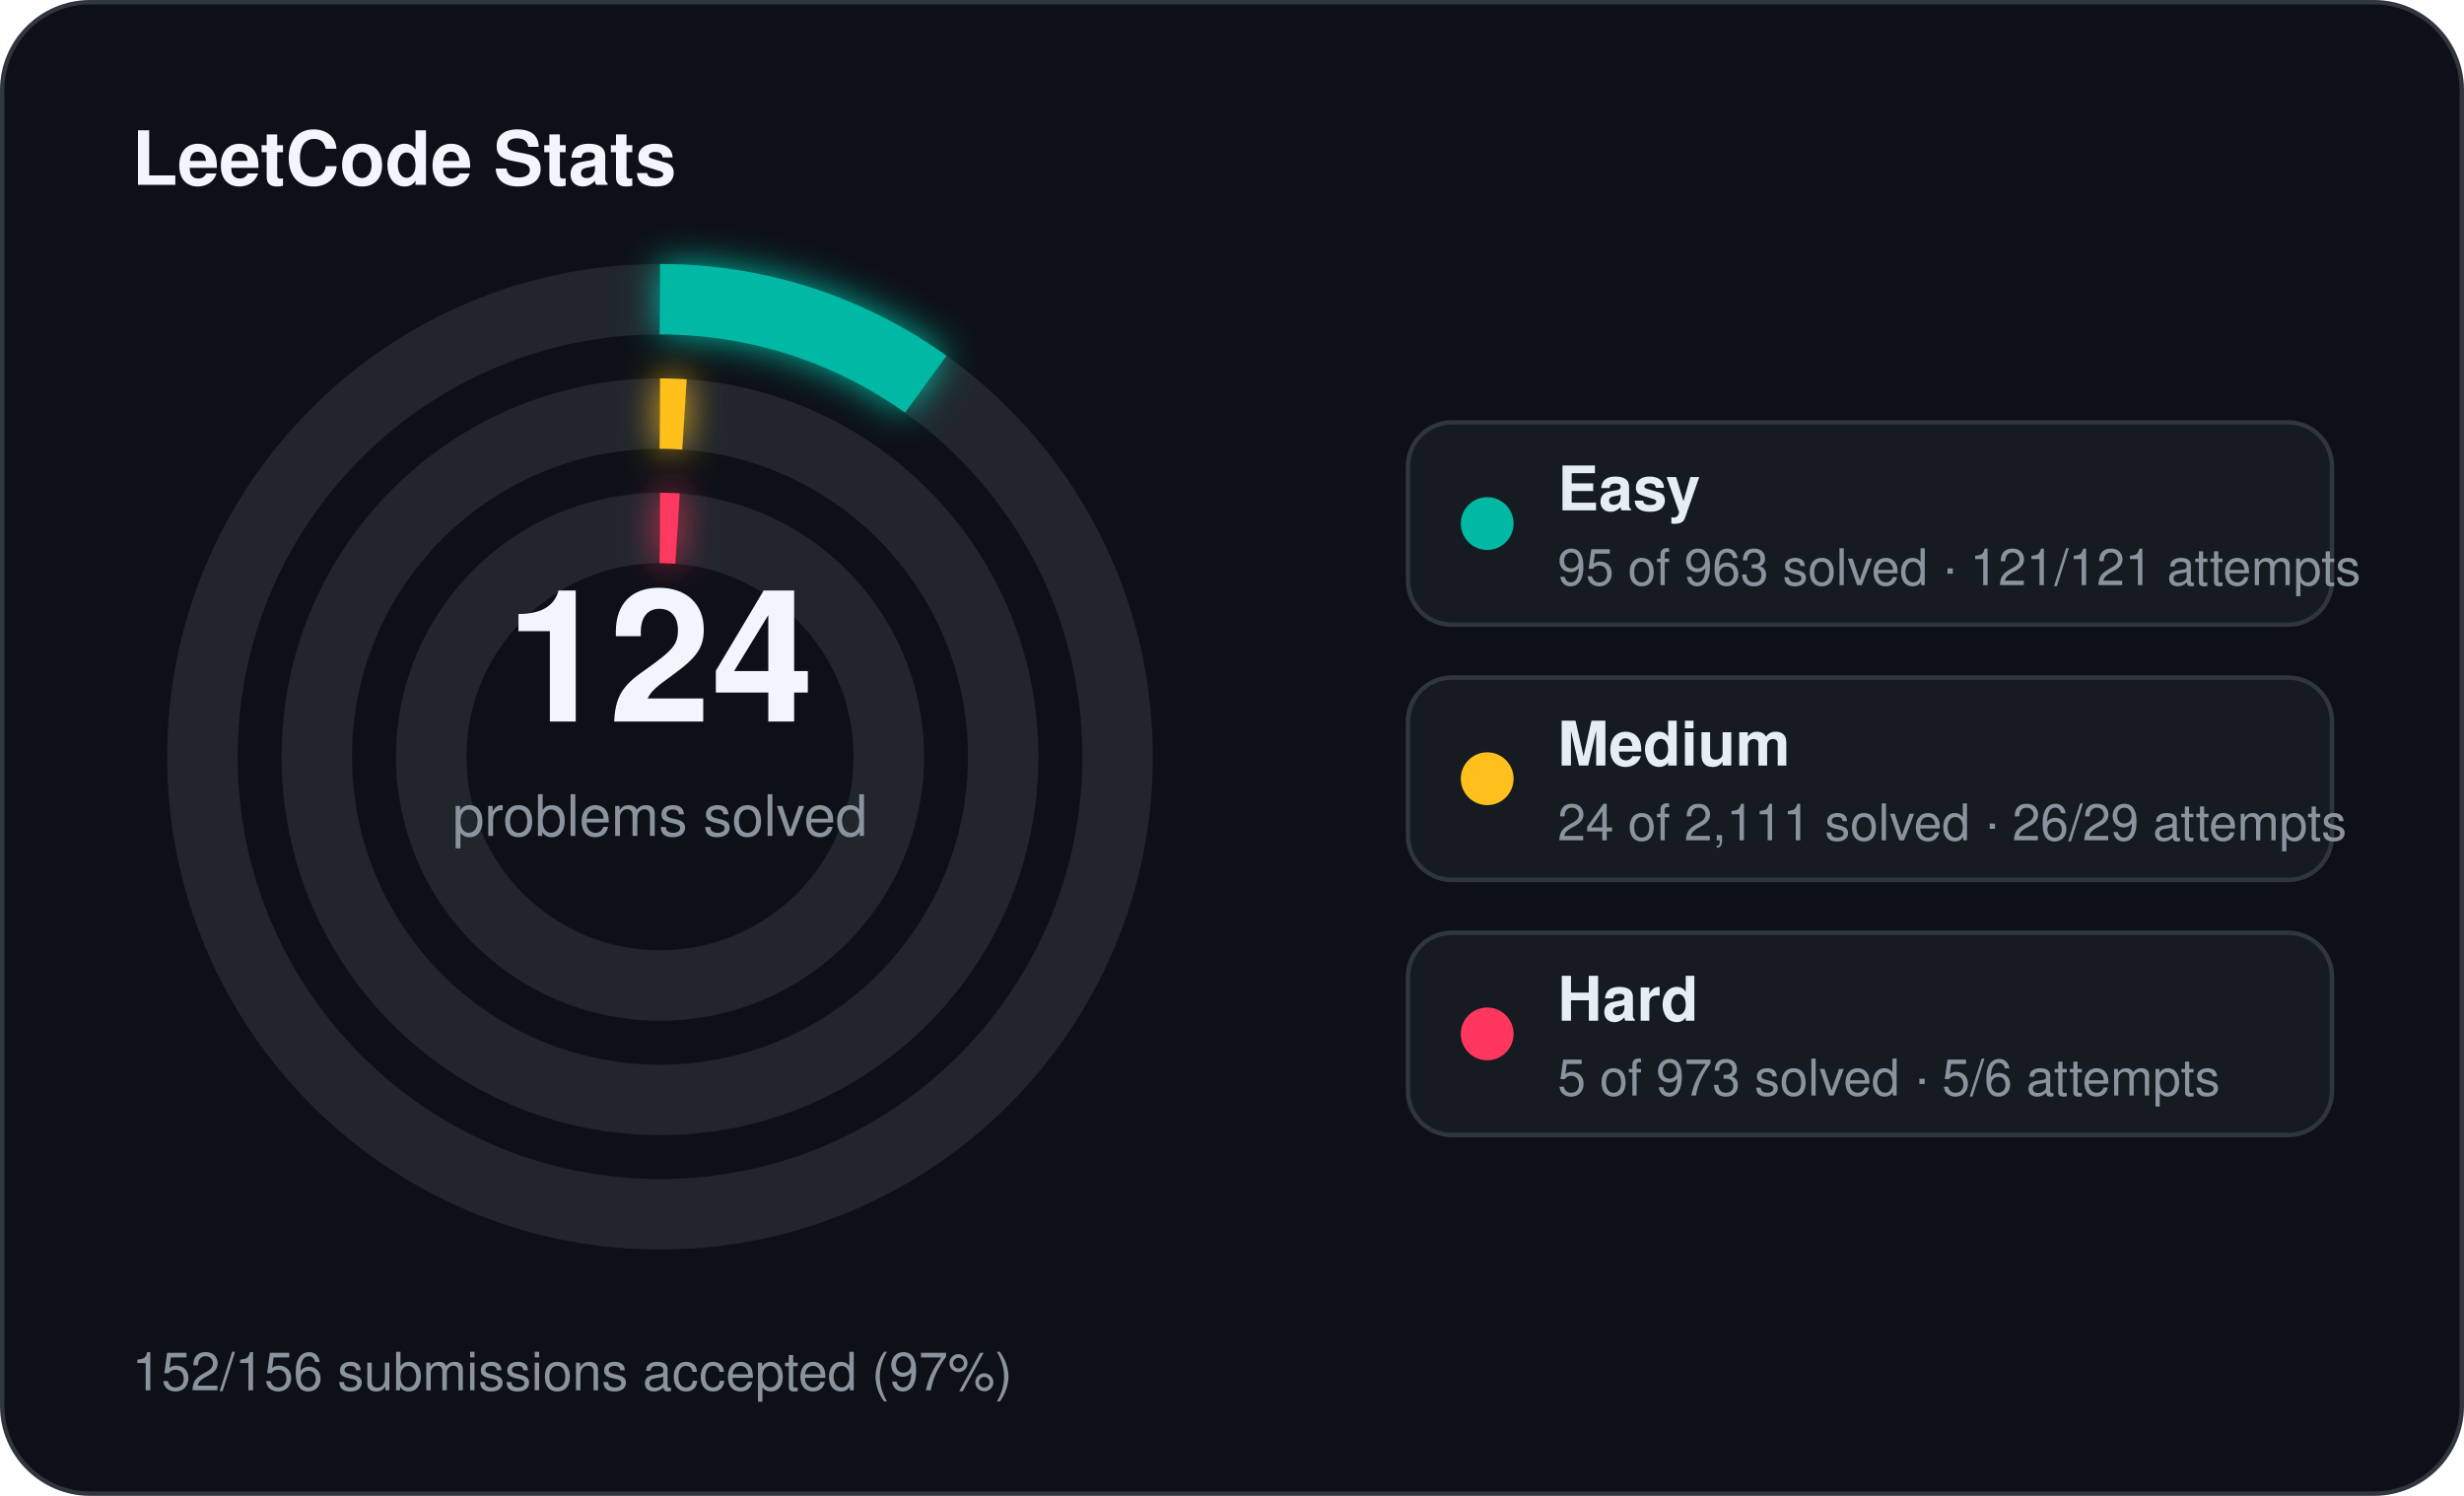
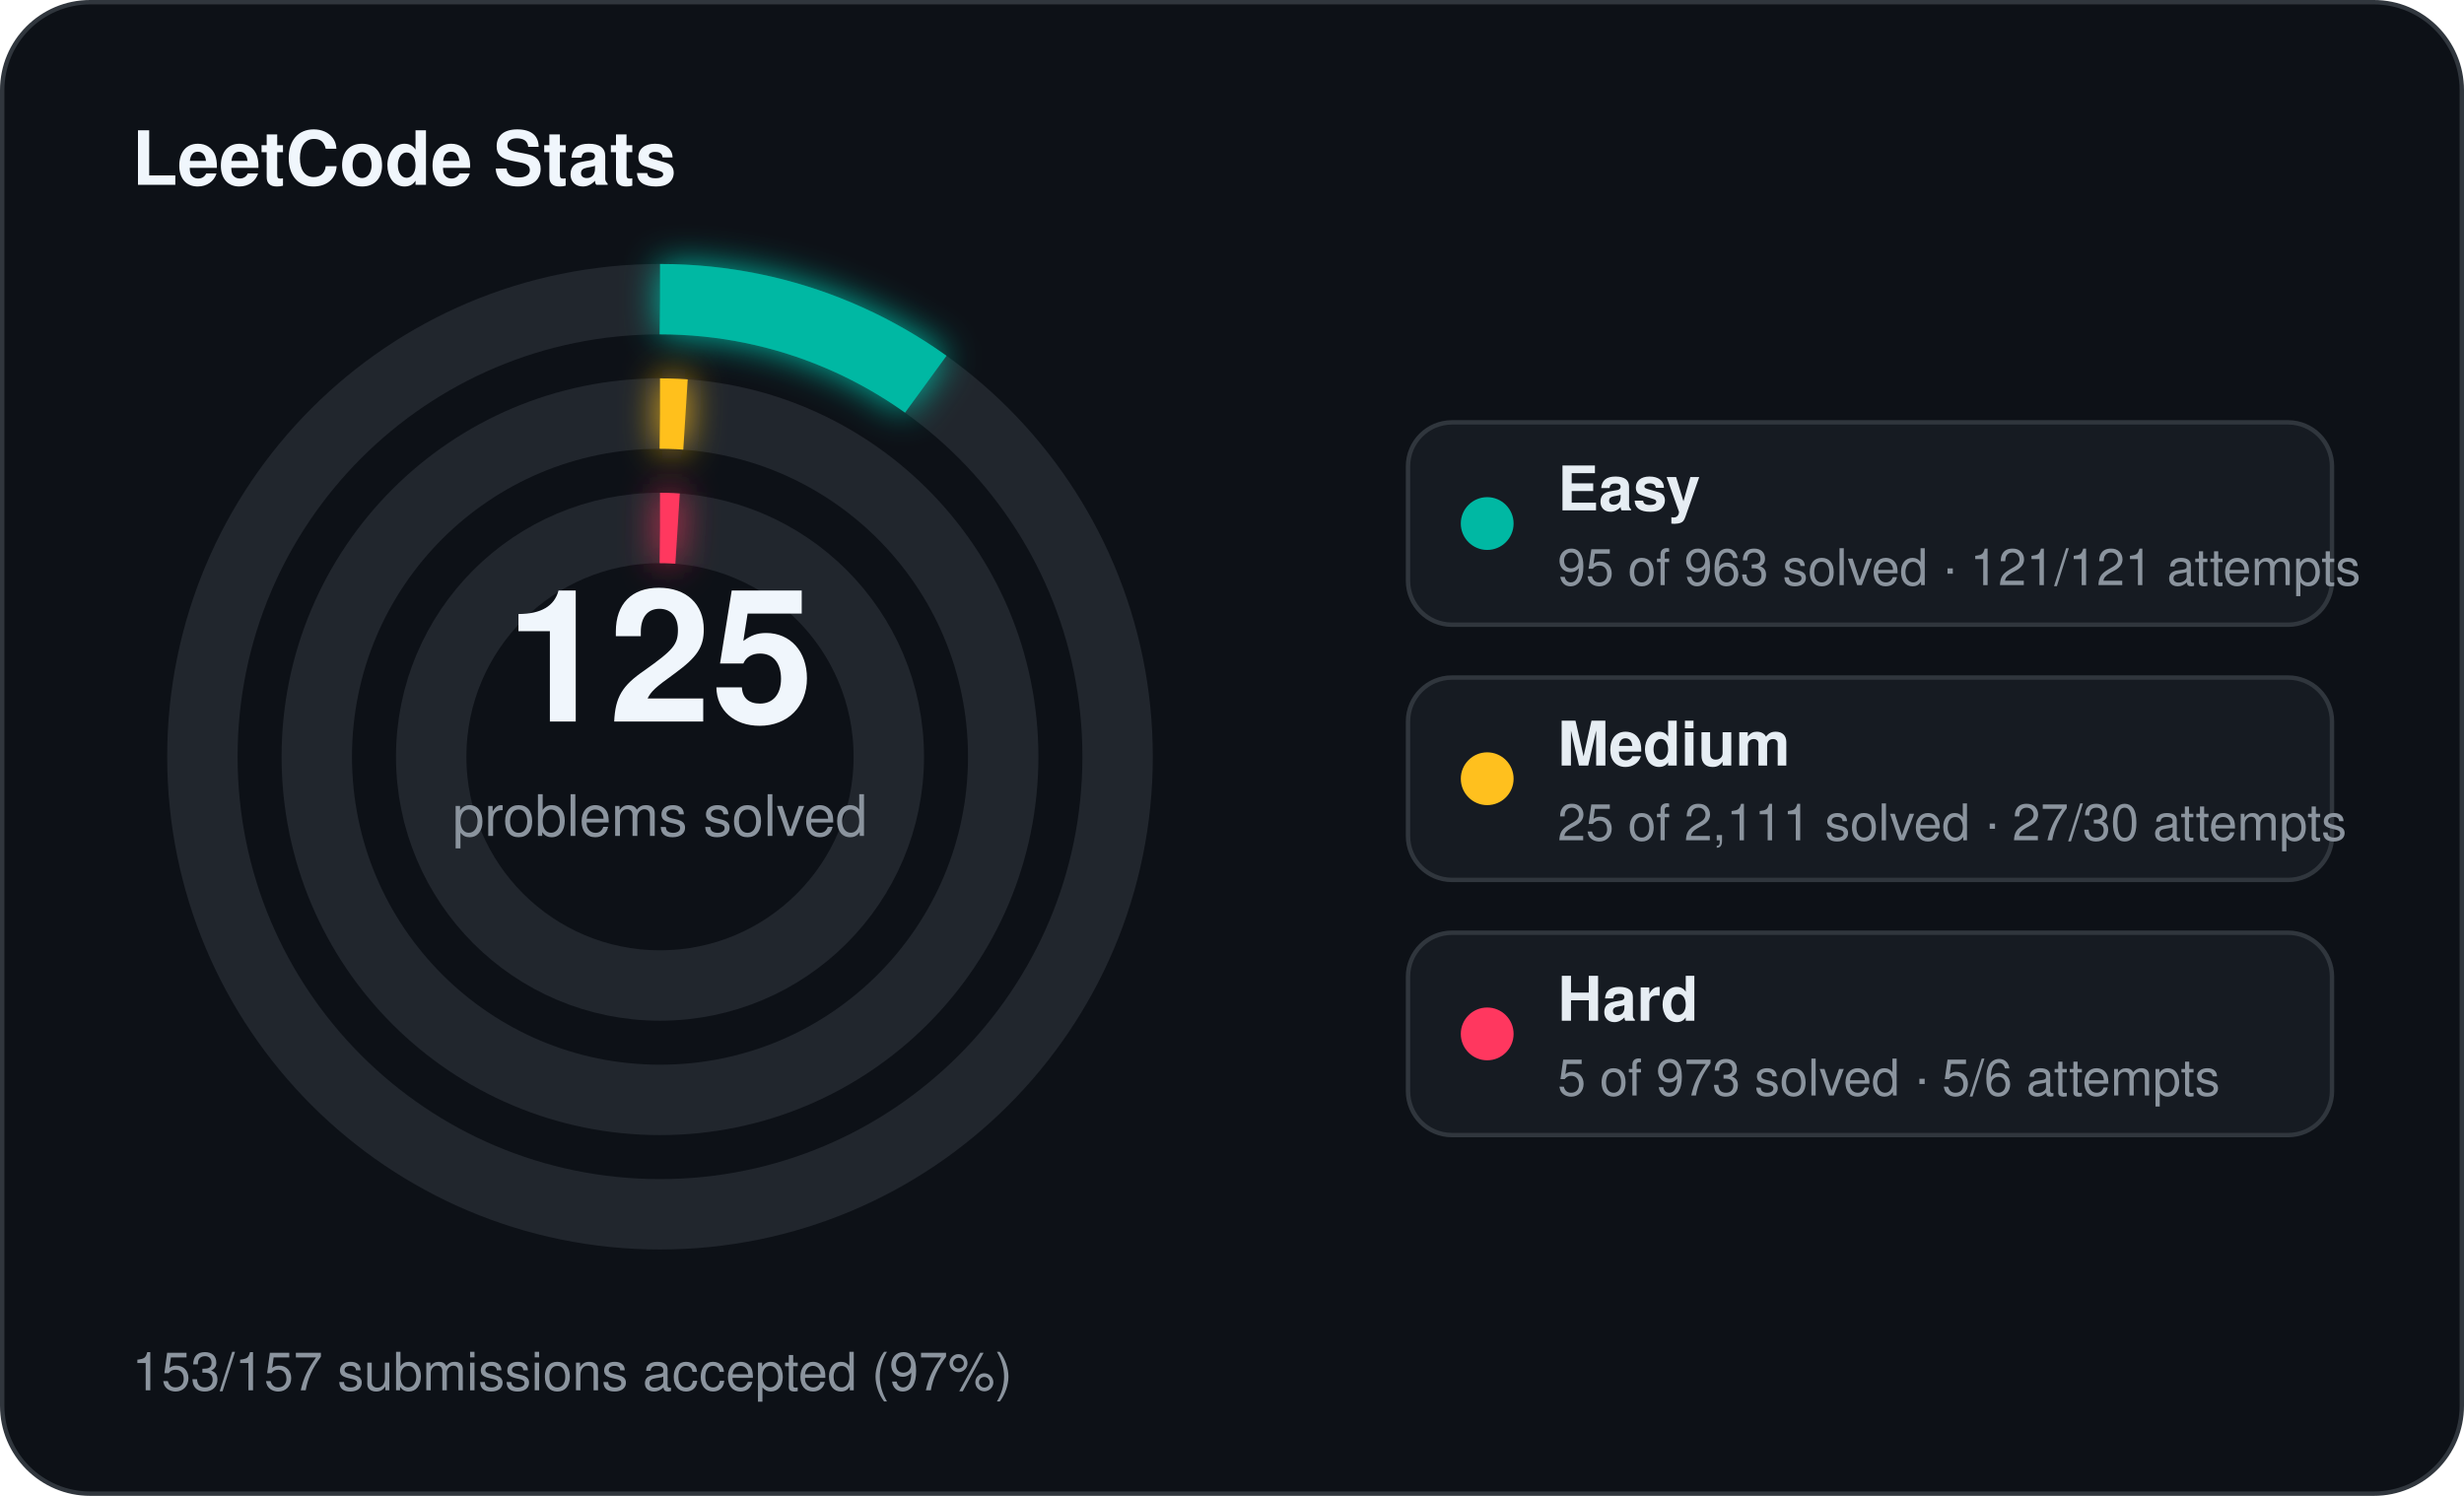
<svg xmlns="http://www.w3.org/2000/svg" width="560" height="340" viewBox="0 0 560 340">
  <defs>
    <filter id="stats-glow" x="-60%" y="-60%" width="220%" height="220%">
      <feGaussianBlur stdDeviation="4" result="blur" />
      <feMerge>
        <feMergeNode in="blur" />
        <feMergeNode in="SourceGraphic" />
      </feMerge>
    </filter>
  </defs>
  <rect x="0.5" y="0.5" width="559" height="339" rx="20" fill="#0d1117" stroke="#30363d" stroke-width="1" />
  <text x="30" y="42" fill="#f0f6fc" font-family="Segoe UI, Helvetica, Arial, sans-serif" font-size="17" font-weight="700">LeetCode Stats</text>
  <circle cx="150" cy="172" r="104" fill="none" stroke="#21262d" stroke-width="16" />
  <circle cx="150" cy="172" r="104" fill="none" stroke="#00b8a3" stroke-width="16" stroke-linecap="butt" stroke-dasharray="64.46 653.45" transform="rotate(-90 150 172)" filter="url(#stats-glow)" />
  <circle cx="150" cy="172" r="78" fill="none" stroke="#21262d" stroke-width="16" />
-   <circle cx="150" cy="172" r="78" fill="none" stroke="#ffc01e" stroke-width="16" stroke-linecap="butt" stroke-dasharray="5.57 490.09" transform="rotate(-90 150 172)" filter="url(#stats-glow)" />
+   <circle cx="150" cy="172" r="78" fill="none" stroke="#ffc01e" stroke-width="16" stroke-linecap="butt" stroke-dasharray="5.80 490.09" transform="rotate(-90 150 172)" filter="url(#stats-glow)" />
  <circle cx="150" cy="172" r="52" fill="none" stroke="#21262d" stroke-width="16" />
  <circle cx="150" cy="172" r="52" fill="none" stroke="#ff375f" stroke-width="16" stroke-linecap="butt" stroke-dasharray="4.00 326.73" transform="rotate(-90 150 172)" filter="url(#stats-glow)" />
-   <text x="150" y="164" text-anchor="middle" fill="#f0f6fc" font-family="Segoe UI, Helvetica, Arial, sans-serif" font-size="42" font-weight="700">124</text>
+   <text x="150" y="164" text-anchor="middle" fill="#f0f6fc" font-family="Segoe UI, Helvetica, Arial, sans-serif" font-size="42" font-weight="700">125</text>
  <text x="150" y="190" text-anchor="middle" fill="#8b949e" font-family="Segoe UI, Helvetica, Arial, sans-serif" font-size="13">problems solved</text>
  <rect x="320" y="96" width="210" height="46" rx="10" fill="#161b22" stroke="#30363d" stroke-width="1" />
  <circle cx="338" cy="119" r="6" fill="#00b8a3" />
  <text x="354" y="116" fill="#e6edf3" font-family="Segoe UI, Helvetica, Arial, sans-serif" font-size="14" font-weight="600">Easy</text>
  <text x="354" y="133" fill="#8b949e" font-family="Segoe UI, Helvetica, Arial, sans-serif" font-size="11.5">95 of 963 solved · 121/121 attempts</text>
  <rect x="320" y="154" width="210" height="46" rx="10" fill="#161b22" stroke="#30363d" stroke-width="1" />
  <circle cx="338" cy="177" r="6" fill="#ffc01e" />
  <text x="354" y="174" fill="#e6edf3" font-family="Segoe UI, Helvetica, Arial, sans-serif" font-size="14" font-weight="600">Medium</text>
-   <text x="354" y="191" fill="#8b949e" font-family="Segoe UI, Helvetica, Arial, sans-serif" font-size="11.5">24 of 2,111 solved · 26/29 attempts</text>
+   <text x="354" y="191" fill="#8b949e" font-family="Segoe UI, Helvetica, Arial, sans-serif" font-size="11.5">25 of 2,111 solved · 27/30 attempts</text>
  <rect x="320" y="212" width="210" height="46" rx="10" fill="#161b22" stroke="#30363d" stroke-width="1" />
  <circle cx="338" cy="235" r="6" fill="#ff375f" />
  <text x="354" y="232" fill="#e6edf3" font-family="Segoe UI, Helvetica, Arial, sans-serif" font-size="14" font-weight="600">Hard</text>
  <text x="354" y="249" fill="#8b949e" font-family="Segoe UI, Helvetica, Arial, sans-serif" font-size="11.5">5 of 973 solved · 5/6 attempts</text>
-   <text x="30" y="316" fill="#8b949e" font-family="Segoe UI, Helvetica, Arial, sans-serif" font-size="12">152/156 submissions accepted (97%)</text>
+   <text x="30" y="316" fill="#8b949e" font-family="Segoe UI, Helvetica, Arial, sans-serif" font-size="12">153/157 submissions accepted (97%)</text>
</svg>
